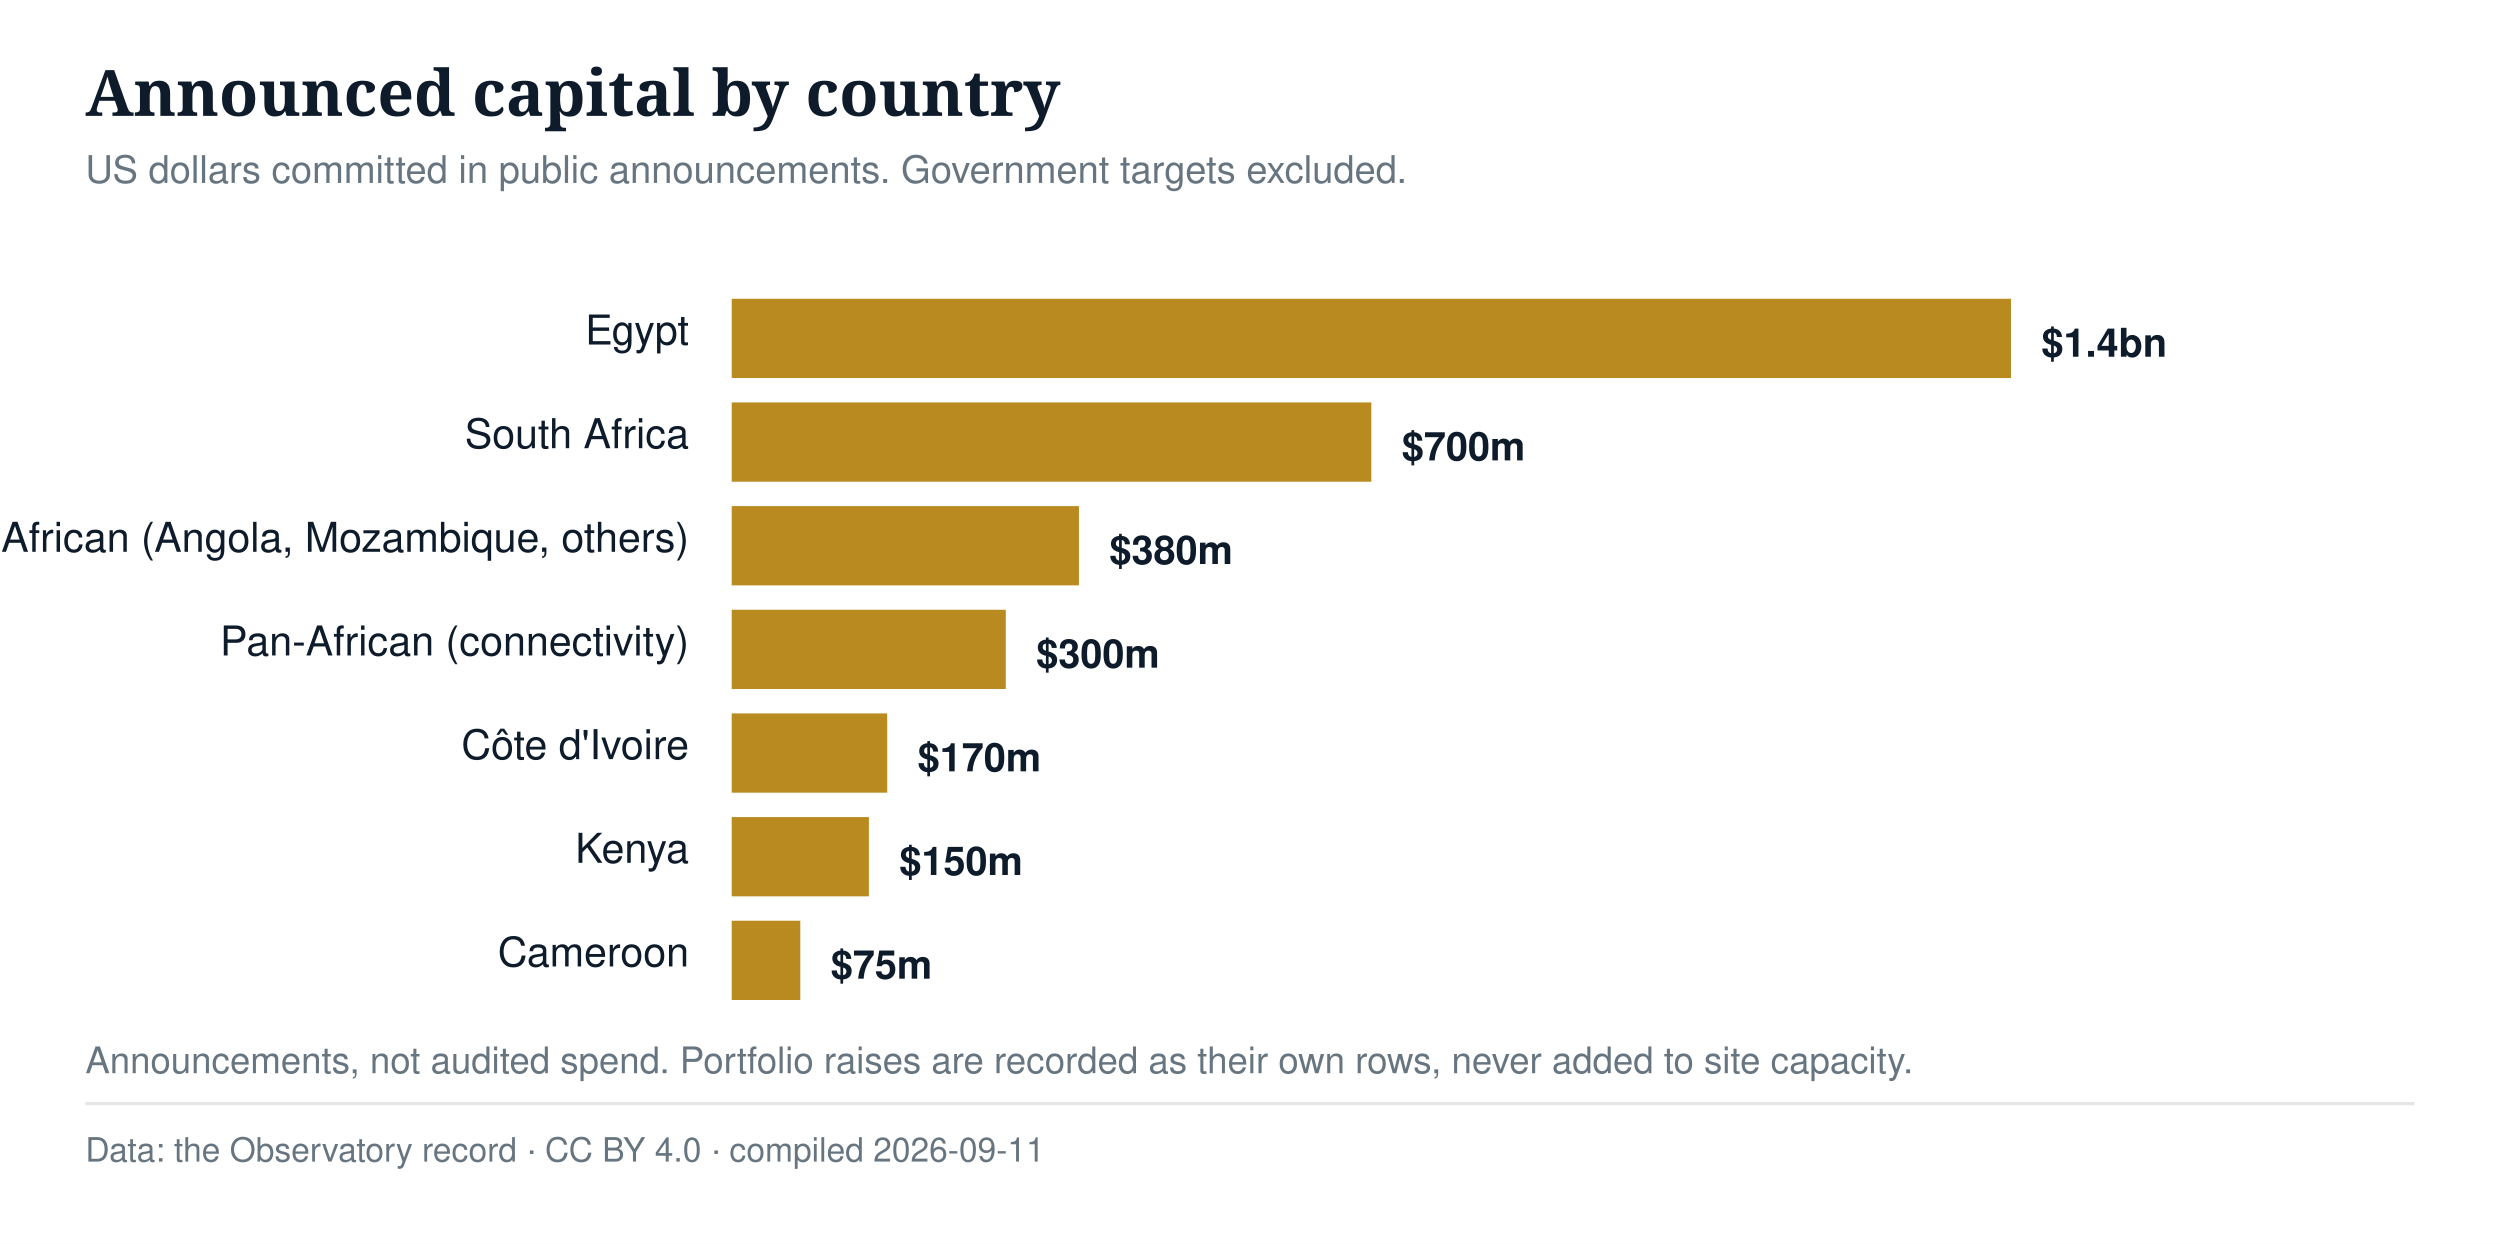
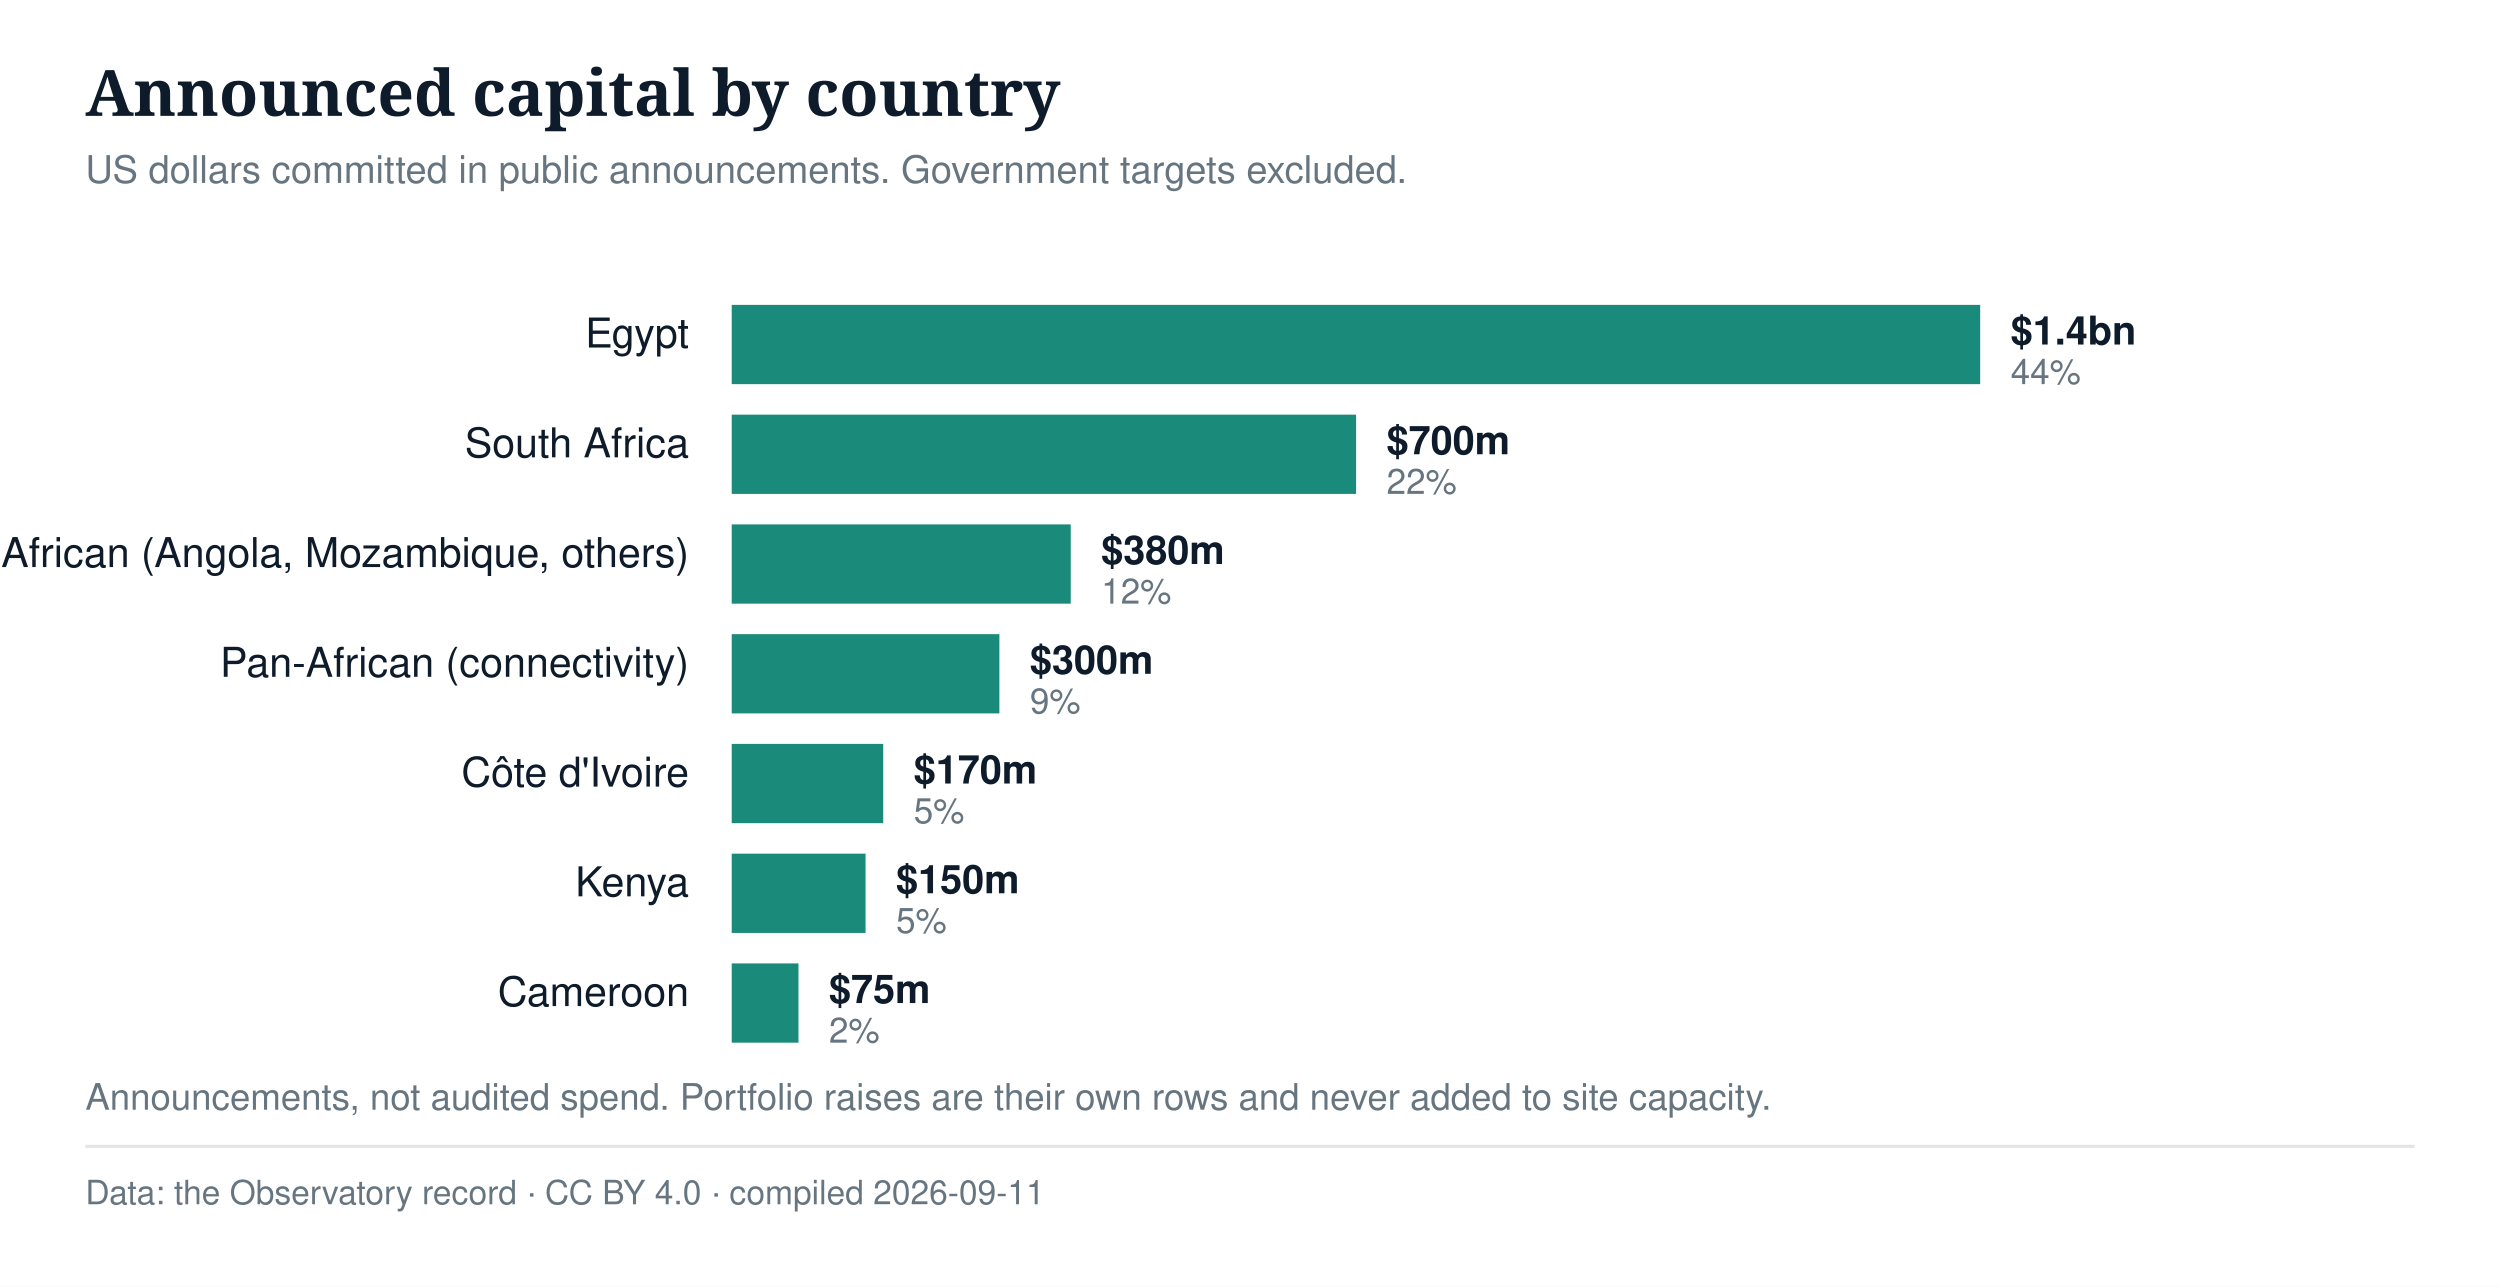
- <svg xmlns="http://www.w3.org/2000/svg" viewBox="0 0 820 408" width="820" height="408" role="img" aria-label="Announced data centre capital by country.">
-   <rect width="820" height="408" fill="#FFFFFF" />
+ <svg xmlns="http://www.w3.org/2000/svg" viewBox="0 0 820 422" width="820" height="422" role="img" aria-label="Announced data centre capital by country.">
+   <rect width="820" height="422" fill="#FFFFFF" />
  <text x="28" y="38" font-family="'Source Serif 4',Georgia,serif" font-size="21" font-weight="600" fill="#0D1B2A">Announced capital by country</text>
  <text x="28" y="60" font-family="IBM Plex Sans,-apple-system,'Segoe UI',Helvetica,Arial,sans-serif" font-size="12.5" fill="#66757F">US dollars committed in public announcements. Government targets excluded.</text>
-   <text x="226" y="113" text-anchor="end" font-family="IBM Plex Sans,-apple-system,'Segoe UI',Helvetica,Arial,sans-serif" font-size="13.5" fill="#0D1B2A">Egypt</text>
-   <rect x="240" y="98" width="419.6" height="26" fill="#B98A1F" />
-   <text x="669.6" y="117" font-family="IBM Plex Sans,-apple-system,'Segoe UI',Helvetica,Arial,sans-serif" font-size="13" font-weight="600" fill="#0D1B2A">$1.4bn</text>
-   <text x="226" y="147" text-anchor="end" font-family="IBM Plex Sans,-apple-system,'Segoe UI',Helvetica,Arial,sans-serif" font-size="13.5" fill="#0D1B2A">South Africa</text>
-   <rect x="240" y="132" width="209.8" height="26" fill="#B98A1F" />
-   <text x="459.8" y="151" font-family="IBM Plex Sans,-apple-system,'Segoe UI',Helvetica,Arial,sans-serif" font-size="13" font-weight="600" fill="#0D1B2A">$700m</text>
-   <text x="226" y="181" text-anchor="end" font-family="IBM Plex Sans,-apple-system,'Segoe UI',Helvetica,Arial,sans-serif" font-size="13.5" fill="#0D1B2A">Pan-African (Angola, Mozambique, others)</text>
-   <rect x="240" y="166" width="113.9" height="26" fill="#B98A1F" />
-   <text x="363.9" y="185" font-family="IBM Plex Sans,-apple-system,'Segoe UI',Helvetica,Arial,sans-serif" font-size="13" font-weight="600" fill="#0D1B2A">$380m</text>
-   <text x="226" y="215" text-anchor="end" font-family="IBM Plex Sans,-apple-system,'Segoe UI',Helvetica,Arial,sans-serif" font-size="13.5" fill="#0D1B2A">Pan-African (connectivity)</text>
-   <rect x="240" y="200" width="89.9" height="26" fill="#B98A1F" />
-   <text x="339.9" y="219" font-family="IBM Plex Sans,-apple-system,'Segoe UI',Helvetica,Arial,sans-serif" font-size="13" font-weight="600" fill="#0D1B2A">$300m</text>
-   <text x="226" y="249" text-anchor="end" font-family="IBM Plex Sans,-apple-system,'Segoe UI',Helvetica,Arial,sans-serif" font-size="13.5" fill="#0D1B2A">Côte d'Ivoire</text>
-   <rect x="240" y="234" width="51.0" height="26" fill="#B98A1F" />
-   <text x="301.0" y="253" font-family="IBM Plex Sans,-apple-system,'Segoe UI',Helvetica,Arial,sans-serif" font-size="13" font-weight="600" fill="#0D1B2A">$170m</text>
-   <text x="226" y="283" text-anchor="end" font-family="IBM Plex Sans,-apple-system,'Segoe UI',Helvetica,Arial,sans-serif" font-size="13.5" fill="#0D1B2A">Kenya</text>
-   <rect x="240" y="268" width="45.0" height="26" fill="#B98A1F" />
-   <text x="295.0" y="287" font-family="IBM Plex Sans,-apple-system,'Segoe UI',Helvetica,Arial,sans-serif" font-size="13" font-weight="600" fill="#0D1B2A">$150m</text>
-   <text x="226" y="317" text-anchor="end" font-family="IBM Plex Sans,-apple-system,'Segoe UI',Helvetica,Arial,sans-serif" font-size="13.5" fill="#0D1B2A">Cameroon</text>
-   <rect x="240" y="302" width="22.5" height="26" fill="#B98A1F" />
-   <text x="272.5" y="321" font-family="IBM Plex Sans,-apple-system,'Segoe UI',Helvetica,Arial,sans-serif" font-size="13" font-weight="600" fill="#0D1B2A">$75m</text>
-   <text x="28" y="352" font-family="IBM Plex Sans,-apple-system,'Segoe UI',Helvetica,Arial,sans-serif" font-size="12" fill="#66757F">Announcements, not audited spend. Portfolio raises are recorded as their own rows, never added to site capacity.</text>
-   <line x1="28" y1="362" x2="792" y2="362" stroke="#E2E5E2" />
-   <text x="28" y="381" font-family="IBM Plex Sans,-apple-system,'Segoe UI',Helvetica,Arial,sans-serif" font-size="11" fill="#66757F">Data: the Observatory record · CC BY 4.0 · compiled 2026-09-11</text>
+   <text x="226" y="114" text-anchor="end" font-family="IBM Plex Sans,-apple-system,'Segoe UI',Helvetica,Arial,sans-serif" font-size="13.5" fill="#0D1B2A">Egypt</text>
+   <rect x="240" y="100" width="409.5" height="26" fill="#1A8A7A" />
+   <text x="659.5" y="113" font-family="IBM Plex Sans,-apple-system,'Segoe UI',Helvetica,Arial,sans-serif" font-size="13" font-weight="600" fill="#0D1B2A">$1.4bn</text>
+   <text x="659.5" y="126" font-family="IBM Plex Sans,-apple-system,'Segoe UI',Helvetica,Arial,sans-serif" font-size="11.5" fill="#66757F">44%</text>
+   <text x="226" y="150" text-anchor="end" font-family="IBM Plex Sans,-apple-system,'Segoe UI',Helvetica,Arial,sans-serif" font-size="13.5" fill="#0D1B2A">South Africa</text>
+   <rect x="240" y="136" width="204.8" height="26" fill="#1A8A7A" />
+   <text x="454.8" y="149" font-family="IBM Plex Sans,-apple-system,'Segoe UI',Helvetica,Arial,sans-serif" font-size="13" font-weight="600" fill="#0D1B2A">$700m</text>
+   <text x="454.8" y="162" font-family="IBM Plex Sans,-apple-system,'Segoe UI',Helvetica,Arial,sans-serif" font-size="11.5" fill="#66757F">22%</text>
+   <text x="226" y="186" text-anchor="end" font-family="IBM Plex Sans,-apple-system,'Segoe UI',Helvetica,Arial,sans-serif" font-size="13.5" fill="#0D1B2A">Pan-African (Angola, Mozambique, others)</text>
+   <rect x="240" y="172" width="111.2" height="26" fill="#1A8A7A" />
+   <text x="361.2" y="185" font-family="IBM Plex Sans,-apple-system,'Segoe UI',Helvetica,Arial,sans-serif" font-size="13" font-weight="600" fill="#0D1B2A">$380m</text>
+   <text x="361.2" y="198" font-family="IBM Plex Sans,-apple-system,'Segoe UI',Helvetica,Arial,sans-serif" font-size="11.5" fill="#66757F">12%</text>
+   <text x="226" y="222" text-anchor="end" font-family="IBM Plex Sans,-apple-system,'Segoe UI',Helvetica,Arial,sans-serif" font-size="13.5" fill="#0D1B2A">Pan-African (connectivity)</text>
+   <rect x="240" y="208" width="87.8" height="26" fill="#1A8A7A" />
+   <text x="337.8" y="221" font-family="IBM Plex Sans,-apple-system,'Segoe UI',Helvetica,Arial,sans-serif" font-size="13" font-weight="600" fill="#0D1B2A">$300m</text>
+   <text x="337.8" y="234" font-family="IBM Plex Sans,-apple-system,'Segoe UI',Helvetica,Arial,sans-serif" font-size="11.5" fill="#66757F">9%</text>
+   <text x="226" y="258" text-anchor="end" font-family="IBM Plex Sans,-apple-system,'Segoe UI',Helvetica,Arial,sans-serif" font-size="13.5" fill="#0D1B2A">Côte d'Ivoire</text>
+   <rect x="240" y="244" width="49.7" height="26" fill="#1A8A7A" />
+   <text x="299.7" y="257" font-family="IBM Plex Sans,-apple-system,'Segoe UI',Helvetica,Arial,sans-serif" font-size="13" font-weight="600" fill="#0D1B2A">$170m</text>
+   <text x="299.7" y="270" font-family="IBM Plex Sans,-apple-system,'Segoe UI',Helvetica,Arial,sans-serif" font-size="11.5" fill="#66757F">5%</text>
+   <text x="226" y="294" text-anchor="end" font-family="IBM Plex Sans,-apple-system,'Segoe UI',Helvetica,Arial,sans-serif" font-size="13.5" fill="#0D1B2A">Kenya</text>
+   <rect x="240" y="280" width="43.9" height="26" fill="#1A8A7A" />
+   <text x="293.9" y="293" font-family="IBM Plex Sans,-apple-system,'Segoe UI',Helvetica,Arial,sans-serif" font-size="13" font-weight="600" fill="#0D1B2A">$150m</text>
+   <text x="293.9" y="306" font-family="IBM Plex Sans,-apple-system,'Segoe UI',Helvetica,Arial,sans-serif" font-size="11.5" fill="#66757F">5%</text>
+   <text x="226" y="330" text-anchor="end" font-family="IBM Plex Sans,-apple-system,'Segoe UI',Helvetica,Arial,sans-serif" font-size="13.5" fill="#0D1B2A">Cameroon</text>
+   <rect x="240" y="316" width="21.9" height="26" fill="#1A8A7A" />
+   <text x="271.9" y="329" font-family="IBM Plex Sans,-apple-system,'Segoe UI',Helvetica,Arial,sans-serif" font-size="13" font-weight="600" fill="#0D1B2A">$75m</text>
+   <text x="271.9" y="342" font-family="IBM Plex Sans,-apple-system,'Segoe UI',Helvetica,Arial,sans-serif" font-size="11.5" fill="#66757F">2%</text>
+   <text x="28" y="364" font-family="IBM Plex Sans,-apple-system,'Segoe UI',Helvetica,Arial,sans-serif" font-size="12" fill="#66757F">Announcements, not audited spend. Portfolio raises are their own rows and never added to site capacity.</text>
+   <line x1="28" y1="376" x2="792" y2="376" stroke="#E2E5E2" />
+   <text x="28" y="395" font-family="IBM Plex Sans,-apple-system,'Segoe UI',Helvetica,Arial,sans-serif" font-size="11" fill="#66757F">Data: the Observatory record · CC BY 4.0 · compiled 2026-09-11</text>
</svg>
